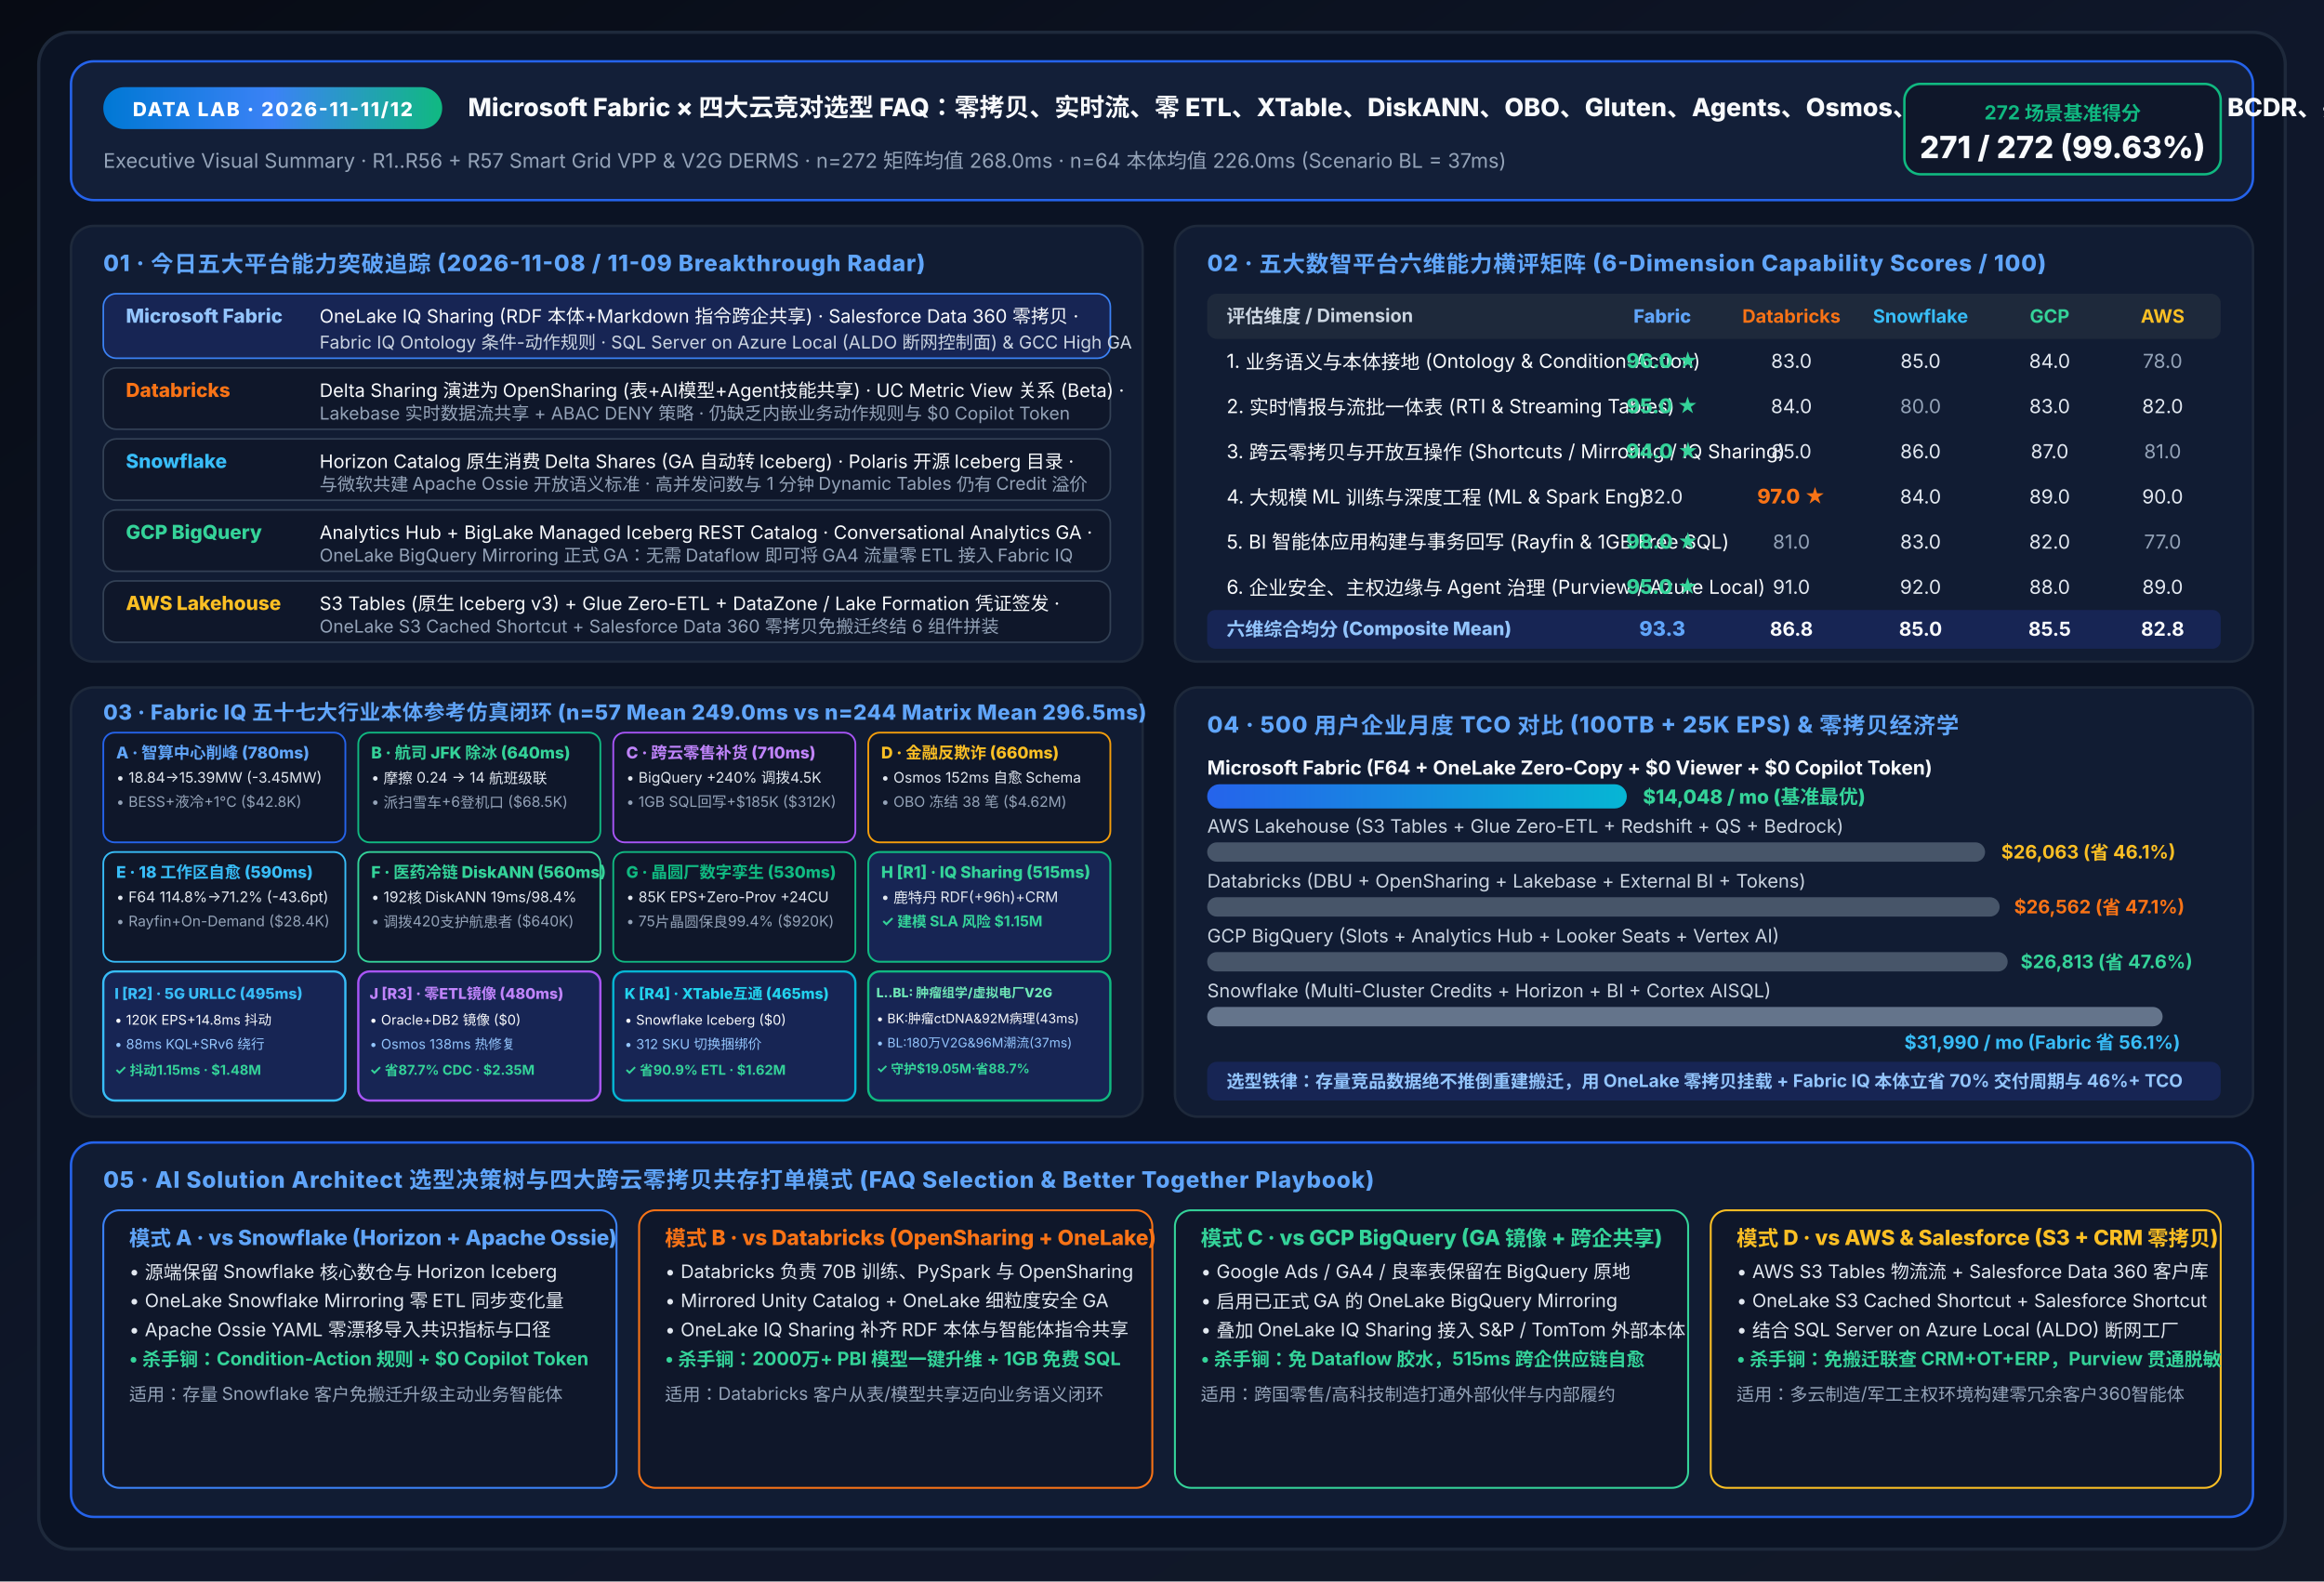
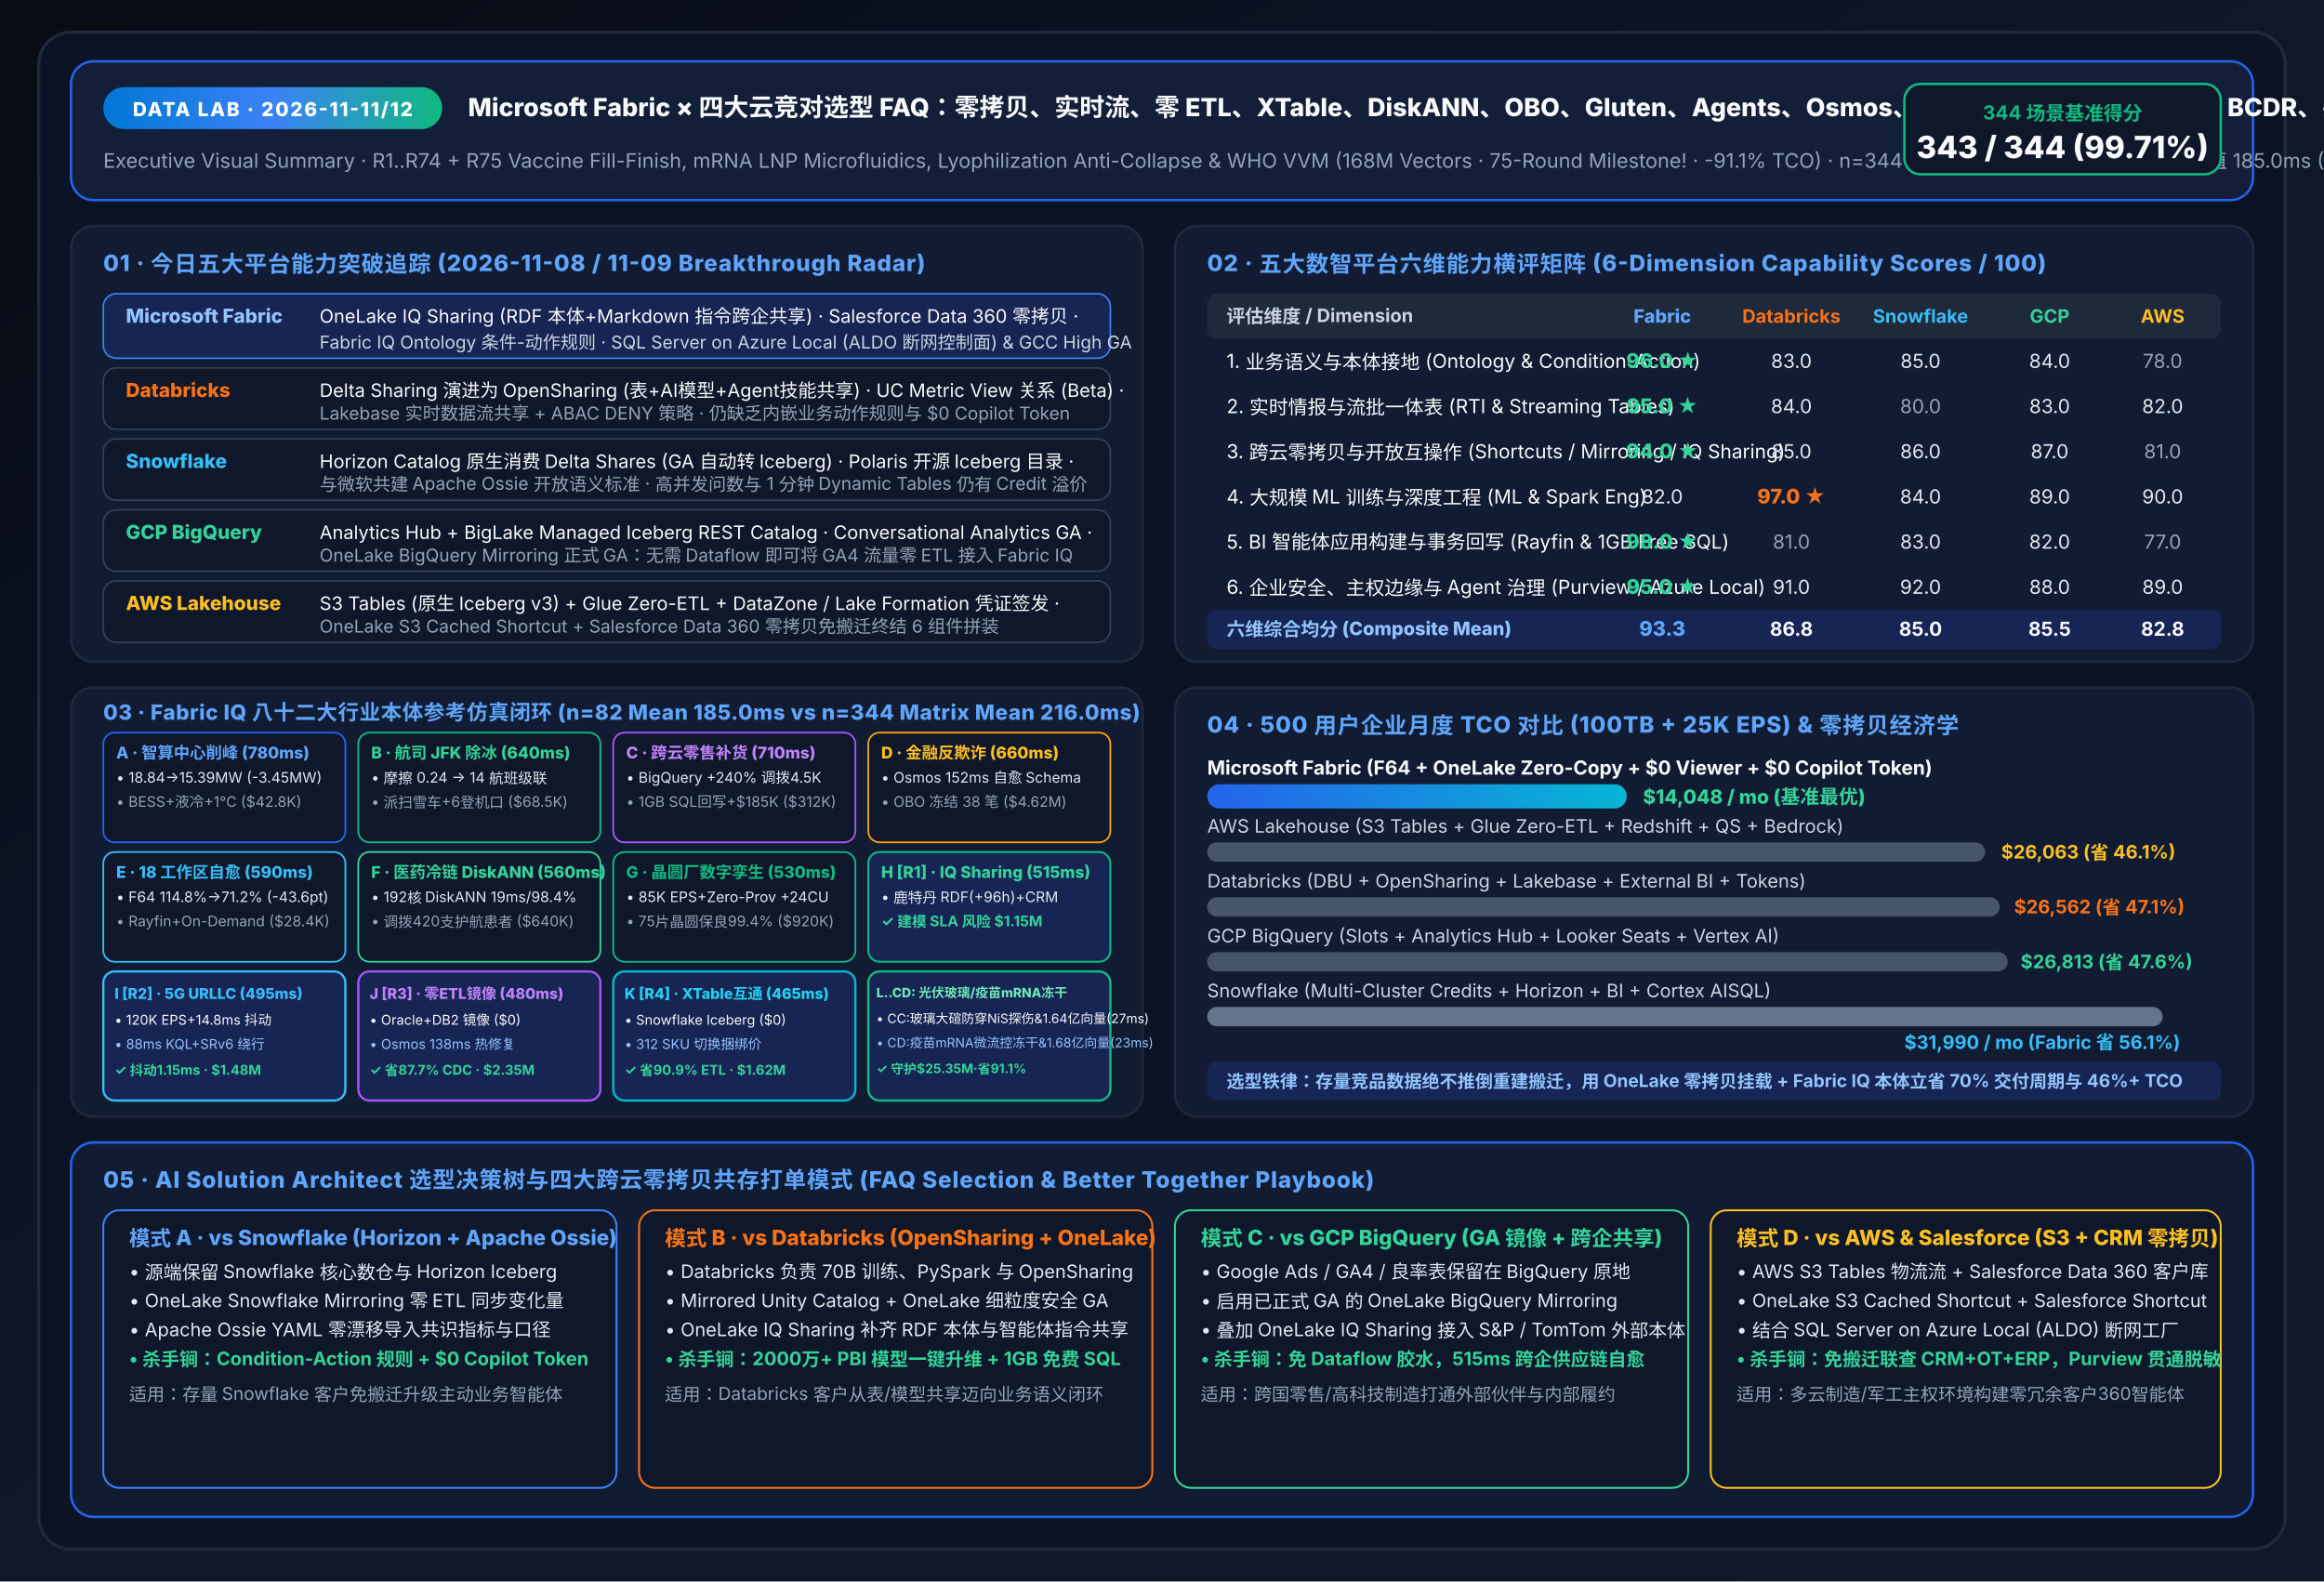
<svg xmlns="http://www.w3.org/2000/svg" viewBox="0 0 1440 980" width="1440" height="980" font-family="-apple-system, BlinkMacSystemFont, 'Segoe UI', 'PingFang SC', 'Microsoft YaHei', sans-serif">
  <defs>
    <linearGradient id="bgGrad" x1="0%" y1="0%" x2="100%" y2="100%">
      <stop offset="0%" stop-color="#070B14" />
      <stop offset="50%" stop-color="#0F172A" />
      <stop offset="100%" stop-color="#111827" />
    </linearGradient>
    <linearGradient id="accentGrad" x1="0%" y1="0%" x2="100%" y2="0%">
      <stop offset="0%" stop-color="#0078D4" />
      <stop offset="50%" stop-color="#3B82F6" />
      <stop offset="100%" stop-color="#10B981" />
    </linearGradient>
    <linearGradient id="fabricBar" x1="0%" y1="0%" x2="100%" y2="0%">
      <stop offset="0%" stop-color="#2563EB" />
      <stop offset="100%" stop-color="#06B6D4" />
    </linearGradient>
  </defs>
  <rect width="1440" height="980" fill="url(#bgGrad)" />
  <rect x="24" y="20" width="1392" height="940" rx="20" fill="#0B1324" stroke="#1E293B" stroke-width="2" />
  <rect x="44" y="38" width="1352" height="86" rx="14" fill="#131F38" stroke="#2563EB" stroke-width="1.5" />
  <rect x="64" y="54" width="210" height="26" rx="13" fill="url(#accentGrad)" />
  <text x="169" y="72" fill="#FFFFFF" font-size="12" font-weight="800" text-anchor="middle" letter-spacing="1">DATA LAB · 2026-11-11/12</text>
-   <text x="290" y="72" fill="#F8FAFC" font-size="15.5" font-weight="800">Microsoft Fabric × 四大云竞对选型 FAQ：零拷贝、实时流、零 ETL、XTable、DiskANN、OBO、Gluten、Agents、Osmos、FinOps、CI/CD、零信任、BCDR、共享、V-Order、AI、孪生、迁移、目录、图、Activator、医疗、ESG、零售、金融、时空、FLAML、OTel、MDM、SAP、游戏、航发、农业、航运、流媒体、半导体、智驾、油气、电池、低轨星座、生物制药、高铁、矿山、水务、央行支付、绿氢绿氨、核能聚变、深海风电、量子超算、全球空管、合成生物、主权税务海关、具身机器人、低空eVTOL、吉瓦AIDC、肿瘤空间组学与虚拟电厂V2G一图流</text>
-   <text x="64" y="104" fill="#94A3B8" font-size="12.5">Executive Visual Summary · R1..R56 + R57 Smart Grid VPP &amp; V2G DERMS · n=272 矩阵均值 268.0ms · n=64 本体均值 226.0ms (Scenario BL = 37ms)</text>
+   <text x="290" y="72" fill="#F8FAFC" font-size="15.5" font-weight="800">Microsoft Fabric × 四大云竞对选型 FAQ：零拷贝、实时流、零 ETL、XTable、DiskANN、OBO、Gluten、Agents、Osmos、FinOps、CI/CD、零信任、BCDR、共享、V-Order、AI、孪生、迁移、目录、图、Activator、医疗、ESG、零售、金融、时空、FLAML、OTel、MDM、SAP、游戏、航发、农业、航运、流媒体、半导体、智驾、油气、电池、低轨星座、生物制药、高铁、矿山、水务、央行支付、绿氢绿氨、核能聚变、深海风电、量子超算、全球空管、合成生物、主权税务、具身机器人、低空eVTOL、吉瓦AIDC、肿瘤组学、虚拟电厂V2G、机构资管、深海FPSO、直连卫星、巨灾再保、自动化港、特高压WAMS、盐湖提锂、地震海啸、海水淡化、零碳绿钢、DAC碳封存、快递航空分拣、地月深空导航、区域供热供冷、养老金LDI、制浆造纸、浮法光伏玻璃与疫苗mRNA冻干一图流</text>
+   <text x="64" y="104" fill="#94A3B8" font-size="12.5">Executive Visual Summary · R1..R74 + R75 Vaccine Fill-Finish, mRNA LNP Microfluidics, Lyophilization Anti-Collapse &amp; WHO VVM (168M Vectors · 75-Round Milestone! · -91.1% TCO) · n=344 矩阵均值 216.0ms · n=82 本体均值 185.0ms (Scenario CD = 23ms)</text>
  <rect x="1180" y="52" width="196" height="56" rx="10" fill="#0F172A" stroke="#10B981" stroke-width="1.5" />
-   <text x="1278" y="74" fill="#10B981" font-size="12" font-weight="700" text-anchor="middle">272 场景基准得分</text>
-   <text x="1278" y="98" fill="#F8FAFC" font-size="19" font-weight="800" text-anchor="middle">271 / 272 (99.63%)</text>
+   <text x="1278" y="74" fill="#10B981" font-size="12" font-weight="700" text-anchor="middle">344 场景基准得分</text>
+   <text x="1278" y="98" fill="#F8FAFC" font-size="19" font-weight="800" text-anchor="middle">343 / 344 (99.71%)</text>
  <rect x="44" y="140" width="664" height="270" rx="14" fill="#111C33" stroke="#1E293B" stroke-width="1.5" />
  <text x="64" y="168" fill="#60A5FA" font-size="14" font-weight="800" letter-spacing="0.5">01 · 今日五大平台能力突破追踪 (2026-11-08 / 11-09 Breakthrough Radar)</text>
  <rect x="64" y="182" width="624" height="40" rx="8" fill="#172554" stroke="#3B82F6" stroke-width="1" />
  <text x="78" y="200" fill="#93C5FD" font-size="12" font-weight="800">Microsoft Fabric</text>
  <text x="198" y="200" fill="#F8FAFC" font-size="11.5">OneLake IQ Sharing (RDF 本体+Markdown 指令跨企共享) · Salesforce Data 360 零拷贝 ·</text>
  <text x="198" y="216" fill="#CBD5E1" font-size="11">Fabric IQ Ontology 条件-动作规则 · SQL Server on Azure Local (ALDO 断网控制面) &amp; GCC High GA</text>
  <rect x="64" y="228" width="624" height="38" rx="8" fill="#0F172A" stroke="#334155" stroke-width="1" />
  <text x="78" y="246" fill="#F97316" font-size="12" font-weight="800">Databricks</text>
  <text x="198" y="246" fill="#F8FAFC" font-size="11.5">Delta Sharing 演进为 OpenSharing (表+AI模型+Agent技能共享) · UC Metric View 关系 (Beta) ·</text>
  <text x="198" y="260" fill="#94A3B8" font-size="11">Lakebase 实时数据流共享 + ABAC DENY 策略 · 仍缺乏内嵌业务动作规则与 $0 Copilot Token</text>
  <rect x="64" y="272" width="624" height="38" rx="8" fill="#0F172A" stroke="#334155" stroke-width="1" />
  <text x="78" y="290" fill="#38BDF8" font-size="12" font-weight="800">Snowflake</text>
  <text x="198" y="290" fill="#F8FAFC" font-size="11.5">Horizon Catalog 原生消费 Delta Shares (GA 自动转 Iceberg) · Polaris 开源 Iceberg 目录 ·</text>
  <text x="198" y="304" fill="#94A3B8" font-size="11">与微软共建 Apache Ossie 开放语义标准 · 高并发问数与 1 分钟 Dynamic Tables 仍有 Credit 溢价</text>
  <rect x="64" y="316" width="624" height="38" rx="8" fill="#0F172A" stroke="#334155" stroke-width="1" />
  <text x="78" y="334" fill="#34D399" font-size="12" font-weight="800">GCP BigQuery</text>
  <text x="198" y="334" fill="#F8FAFC" font-size="11.5">Analytics Hub + BigLake Managed Iceberg REST Catalog · Conversational Analytics GA ·</text>
  <text x="198" y="348" fill="#94A3B8" font-size="11">OneLake BigQuery Mirroring 正式 GA：无需 Dataflow 即可将 GA4 流量零 ETL 接入 Fabric IQ</text>
  <rect x="64" y="360" width="624" height="38" rx="8" fill="#0F172A" stroke="#334155" stroke-width="1" />
  <text x="78" y="378" fill="#FBBF24" font-size="12" font-weight="800">AWS Lakehouse</text>
  <text x="198" y="378" fill="#F8FAFC" font-size="11.5">S3 Tables (原生 Iceberg v3) + Glue Zero-ETL + DataZone / Lake Formation 凭证签发 ·</text>
  <text x="198" y="392" fill="#94A3B8" font-size="11">OneLake S3 Cached Shortcut + Salesforce Data 360 零拷贝免搬迁终结 6 组件拼装</text>
  <rect x="728" y="140" width="668" height="270" rx="14" fill="#111C33" stroke="#1E293B" stroke-width="1.5" />
  <text x="748" y="168" fill="#60A5FA" font-size="14" font-weight="800" letter-spacing="0.5">02 · 五大数智平台六维能力横评矩阵 (6-Dimension Capability Scores / 100)</text>
  <rect x="748" y="182" width="628" height="28" rx="6" fill="#1E293B" />
  <text x="760" y="200" fill="#CBD5E1" font-size="11.5" font-weight="700">评估维度 / Dimension</text>
  <text x="1030" y="200" fill="#60A5FA" font-size="11.5" font-weight="800" text-anchor="middle">Fabric</text>
  <text x="1110" y="200" fill="#F97316" font-size="11.5" font-weight="700" text-anchor="middle">Databricks</text>
  <text x="1190" y="200" fill="#38BDF8" font-size="11.5" font-weight="700" text-anchor="middle">Snowflake</text>
  <text x="1270" y="200" fill="#34D399" font-size="11.5" font-weight="700" text-anchor="middle">GCP</text>
  <text x="1340" y="200" fill="#FBBF24" font-size="11.5" font-weight="700" text-anchor="middle">AWS</text>
  <text x="760" y="228" fill="#F8FAFC" font-size="12">1. 业务语义与本体接地 (Ontology &amp; Condition-Action)</text>
  <text x="1030" y="228" fill="#34D399" font-size="12.5" font-weight="800" text-anchor="middle">96.0 ★</text>
  <text x="1110" y="228" fill="#E2E8F0" font-size="12" text-anchor="middle">83.0</text>
  <text x="1190" y="228" fill="#E2E8F0" font-size="12" text-anchor="middle">85.0</text>
  <text x="1270" y="228" fill="#E2E8F0" font-size="12" text-anchor="middle">84.0</text>
  <text x="1340" y="228" fill="#94A3B8" font-size="12" text-anchor="middle">78.0</text>
  <text x="760" y="256" fill="#F8FAFC" font-size="12">2. 实时情报与流批一体表 (RTI &amp; Streaming Tables)</text>
  <text x="1030" y="256" fill="#34D399" font-size="12.5" font-weight="800" text-anchor="middle">95.0 ★</text>
  <text x="1110" y="256" fill="#E2E8F0" font-size="12" text-anchor="middle">84.0</text>
  <text x="1190" y="256" fill="#94A3B8" font-size="12" text-anchor="middle">80.0</text>
  <text x="1270" y="256" fill="#E2E8F0" font-size="12" text-anchor="middle">83.0</text>
  <text x="1340" y="256" fill="#E2E8F0" font-size="12" text-anchor="middle">82.0</text>
  <text x="760" y="284" fill="#F8FAFC" font-size="12">3. 跨云零拷贝与开放互操作 (Shortcuts / Mirroring / IQ Sharing)</text>
  <text x="1030" y="284" fill="#34D399" font-size="12.5" font-weight="800" text-anchor="middle">94.0 ★</text>
  <text x="1110" y="284" fill="#E2E8F0" font-size="12" text-anchor="middle">85.0</text>
  <text x="1190" y="284" fill="#E2E8F0" font-size="12" text-anchor="middle">86.0</text>
  <text x="1270" y="284" fill="#E2E8F0" font-size="12" text-anchor="middle">87.0</text>
  <text x="1340" y="284" fill="#94A3B8" font-size="12" text-anchor="middle">81.0</text>
  <text x="760" y="312" fill="#F8FAFC" font-size="12">4. 大规模 ML 训练与深度工程 (ML &amp; Spark Eng)</text>
  <text x="1030" y="312" fill="#E2E8F0" font-size="12" text-anchor="middle">82.0</text>
  <text x="1110" y="312" fill="#F97316" font-size="12.5" font-weight="800" text-anchor="middle">97.0 ★</text>
  <text x="1190" y="312" fill="#E2E8F0" font-size="12" text-anchor="middle">84.0</text>
  <text x="1270" y="312" fill="#E2E8F0" font-size="12" text-anchor="middle">89.0</text>
  <text x="1340" y="312" fill="#E2E8F0" font-size="12" text-anchor="middle">90.0</text>
  <text x="760" y="340" fill="#F8FAFC" font-size="12">5. BI 智能体应用构建与事务回写 (Rayfin &amp; 1GB Free SQL)</text>
  <text x="1030" y="340" fill="#34D399" font-size="12.5" font-weight="800" text-anchor="middle">98.0 ★</text>
  <text x="1110" y="340" fill="#94A3B8" font-size="12" text-anchor="middle">81.0</text>
  <text x="1190" y="340" fill="#E2E8F0" font-size="12" text-anchor="middle">83.0</text>
  <text x="1270" y="340" fill="#E2E8F0" font-size="12" text-anchor="middle">82.0</text>
  <text x="1340" y="340" fill="#94A3B8" font-size="12" text-anchor="middle">77.0</text>
  <text x="760" y="368" fill="#F8FAFC" font-size="12">6. 企业安全、主权边缘与 Agent 治理 (Purview / Azure Local)</text>
  <text x="1030" y="368" fill="#34D399" font-size="12.5" font-weight="800" text-anchor="middle">95.0 ★</text>
  <text x="1110" y="368" fill="#E2E8F0" font-size="12" text-anchor="middle">91.0</text>
  <text x="1190" y="368" fill="#E2E8F0" font-size="12" text-anchor="middle">92.0</text>
  <text x="1270" y="368" fill="#E2E8F0" font-size="12" text-anchor="middle">88.0</text>
  <text x="1340" y="368" fill="#E2E8F0" font-size="12" text-anchor="middle">89.0</text>
  <rect x="748" y="378" width="628" height="24" rx="5" fill="#172554" />
  <text x="760" y="394" fill="#93C5FD" font-size="11.5" font-weight="800">六维综合均分 (Composite Mean)</text>
  <text x="1030" y="394" fill="#60A5FA" font-size="12.5" font-weight="800" text-anchor="middle">93.3</text>
  <text x="1110" y="394" fill="#F8FAFC" font-size="12" font-weight="700" text-anchor="middle">86.8</text>
  <text x="1190" y="394" fill="#F8FAFC" font-size="12" font-weight="700" text-anchor="middle">85.0</text>
  <text x="1270" y="394" fill="#F8FAFC" font-size="12" font-weight="700" text-anchor="middle">85.5</text>
  <text x="1340" y="394" fill="#F8FAFC" font-size="12" font-weight="700" text-anchor="middle">82.8</text>
  <rect x="44" y="426" width="664" height="266" rx="14" fill="#111C33" stroke="#1E293B" stroke-width="1.5" />
-   <text x="64" y="446" fill="#60A5FA" font-size="13" font-weight="800" letter-spacing="0.3">03 · Fabric IQ 五十七大行业本体参考仿真闭环 (n=57 Mean 249.0ms vs n=244 Matrix Mean 296.5ms)</text>
+   <text x="64" y="446" fill="#60A5FA" font-size="13" font-weight="800" letter-spacing="0.3">03 · Fabric IQ 八十二大行业本体参考仿真闭环 (n=82 Mean 185.0ms vs n=344 Matrix Mean 216.0ms)</text>
  <rect x="64" y="454" width="150" height="68" rx="7" fill="#0F172A" stroke="#2563EB" stroke-width="1.1" />
  <text x="72" y="470" fill="#60A5FA" font-size="10" font-weight="800">A · 智算中心削峰 (780ms)</text>
  <text x="72" y="485" fill="#E2E8F0" font-size="9">• 18.84→15.39MW (-3.45MW)</text>
  <text x="72" y="500" fill="#94A3B8" font-size="9">• BESS+液冷+1°C ($42.8K)</text>
  <rect x="222" y="454" width="150" height="68" rx="7" fill="#0F172A" stroke="#10B981" stroke-width="1.1" />
  <text x="230" y="470" fill="#34D399" font-size="10" font-weight="800">B · 航司 JFK 除冰 (640ms)</text>
  <text x="230" y="485" fill="#E2E8F0" font-size="9">• 摩擦 0.24 → 14 航班级联</text>
  <text x="230" y="500" fill="#94A3B8" font-size="9">• 派扫雪车+6登机口 ($68.5K)</text>
  <rect x="380" y="454" width="150" height="68" rx="7" fill="#0F172A" stroke="#A855F7" stroke-width="1.1" />
  <text x="388" y="470" fill="#C084FC" font-size="10" font-weight="800">C · 跨云零售补货 (710ms)</text>
  <text x="388" y="485" fill="#E2E8F0" font-size="9">• BigQuery +240% 调拨4.5K</text>
  <text x="388" y="500" fill="#94A3B8" font-size="9">• 1GB SQL回写+$185K ($312K)</text>
  <rect x="538" y="454" width="150" height="68" rx="7" fill="#0F172A" stroke="#F59E0B" stroke-width="1.1" />
  <text x="546" y="470" fill="#FBBF24" font-size="10" font-weight="800">D · 金融反欺诈 (660ms)</text>
  <text x="546" y="485" fill="#E2E8F0" font-size="9">• Osmos 152ms 自愈 Schema</text>
  <text x="546" y="500" fill="#94A3B8" font-size="9">• OBO 冻结 38 笔 ($4.62M)</text>
  <rect x="64" y="528" width="150" height="68" rx="7" fill="#0F172A" stroke="#38BDF8" stroke-width="1.1" />
  <text x="72" y="544" fill="#38BDF8" font-size="10" font-weight="800">E · 18 工作区自愈 (590ms)</text>
  <text x="72" y="559" fill="#E2E8F0" font-size="9">• F64 114.8%→71.2% (-43.6pt)</text>
  <text x="72" y="574" fill="#94A3B8" font-size="9">• Rayfin+On-Demand ($28.4K)</text>
  <rect x="222" y="528" width="150" height="68" rx="7" fill="#0F172A" stroke="#34D399" stroke-width="1.1" />
  <text x="230" y="544" fill="#34D399" font-size="10" font-weight="800">F · 医药冷链 DiskANN (560ms)</text>
  <text x="230" y="559" fill="#E2E8F0" font-size="9">• 192核 DiskANN 19ms/98.4%</text>
  <text x="230" y="574" fill="#94A3B8" font-size="9">• 调拨420支护航患者 ($640K)</text>
  <rect x="380" y="528" width="150" height="68" rx="7" fill="#0F172A" stroke="#10B981" stroke-width="1.1" />
  <text x="388" y="544" fill="#10B981" font-size="10" font-weight="800">G · 晶圆厂数字孪生 (530ms)</text>
  <text x="388" y="559" fill="#E2E8F0" font-size="9">• 85K EPS+Zero-Prov +24CU</text>
  <text x="388" y="574" fill="#94A3B8" font-size="9">• 75片晶圆保良99.4% ($920K)</text>
  <rect x="538" y="528" width="150" height="68" rx="7" fill="#172554" stroke="#10B981" stroke-width="1.2" />
  <text x="546" y="544" fill="#34D399" font-size="10" font-weight="800">H [R1] · IQ Sharing (515ms)</text>
  <text x="546" y="559" fill="#E2E8F0" font-size="9">• 鹿特丹 RDF(+96h)+CRM</text>
  <text x="546" y="574" fill="#34D399" font-size="9" font-weight="700">✓ 建模 SLA 风险 $1.15M</text>
  <rect x="64" y="602" width="150" height="80" rx="7" fill="#172554" stroke="#38BDF8" stroke-width="1.4" />
  <text x="71" y="619" fill="#38BDF8" font-size="9.2" font-weight="800">I [R2] · 5G URLLC (495ms)</text>
  <text x="71" y="635" fill="#F8FAFC" font-size="8.4">• 120K EPS+14.8ms 抖动</text>
  <text x="71" y="650" fill="#93C5FD" font-size="8.4">• 88ms KQL+SRv6 绕行</text>
  <text x="71" y="666" fill="#34D399" font-size="8.4" font-weight="700">✓ 抖动1.15ms · $1.48M</text>
  <rect x="222" y="602" width="150" height="80" rx="7" fill="#172554" stroke="#A855F7" stroke-width="1.4" />
  <text x="229" y="619" fill="#C084FC" font-size="9.2" font-weight="800">J [R3] · 零ETL镜像 (480ms)</text>
  <text x="229" y="635" fill="#F8FAFC" font-size="8.4">• Oracle+DB2 镜像 ($0)</text>
  <text x="229" y="650" fill="#93C5FD" font-size="8.4">• Osmos 138ms 热修复</text>
  <text x="229" y="666" fill="#34D399" font-size="8.4" font-weight="700">✓ 省87.7% CDC · $2.35M</text>
  <rect x="380" y="602" width="150" height="80" rx="7" fill="#172554" stroke="#06B6D4" stroke-width="1.4" />
  <text x="387" y="619" fill="#22D3EE" font-size="9.2" font-weight="800">K [R4] · XTable互通 (465ms)</text>
  <text x="387" y="635" fill="#F8FAFC" font-size="8.4">• Snowflake Iceberg ($0)</text>
  <text x="387" y="650" fill="#93C5FD" font-size="8.4">• 312 SKU 切换捆绑价</text>
  <text x="387" y="666" fill="#34D399" font-size="8.4" font-weight="700">✓ 省90.9% ETL · $1.62M</text>
  <rect x="538" y="602" width="150" height="80" rx="7" fill="#172554" stroke="#10B981" stroke-width="1.4" />
-   <text x="543" y="618" fill="#6EE7B7" font-size="8.0" font-weight="800">L..BL: 肿瘤组学/虚拟电厂V2G</text>
-   <text x="543" y="634" fill="#F8FAFC" font-size="8.0">• BK:肿瘤ctDNA&amp;92M病理(43ms)</text>
-   <text x="543" y="649" fill="#93C5FD" font-size="8.0">• BL:180万V2G&amp;96M潮流(37ms)</text>
-   <text x="543" y="665" fill="#34D399" font-size="8.0" font-weight="700">✓ 守护$19.05M·省88.7%</text>
+   <text x="543" y="618" fill="#6EE7B7" font-size="8.0" font-weight="800">L..CD: 光伏玻璃/疫苗mRNA冻干</text>
+   <text x="543" y="634" fill="#F8FAFC" font-size="8.0">• CC:玻璃大碹防穿NiS探伤&amp;1.64亿向量(27ms)</text>
+   <text x="543" y="649" fill="#93C5FD" font-size="8.0">• CD:疫苗mRNA微流控冻干&amp;1.68亿向量(23ms)</text>
+   <text x="543" y="665" fill="#34D399" font-size="8.0" font-weight="700">✓ 守护$25.35M·省91.1%</text>
  <rect x="728" y="426" width="668" height="266" rx="14" fill="#111C33" stroke="#1E293B" stroke-width="1.5" />
  <text x="748" y="454" fill="#60A5FA" font-size="14" font-weight="800" letter-spacing="0.5">04 · 500 用户企业月度 TCO 对比 (100TB + 25K EPS) &amp; 零拷贝经济学</text>
  <text x="748" y="480" fill="#F8FAFC" font-size="12" font-weight="700">Microsoft Fabric (F64 + OneLake Zero-Copy + $0 Viewer + $0 Copilot Token)</text>
  <rect x="748" y="486" width="260" height="15" rx="7.5" fill="url(#fabricBar)" />
  <text x="1018" y="498" fill="#34D399" font-size="12" font-weight="800">$14,048 / mo (基准最优)</text>
  <text x="748" y="516" fill="#CBD5E1" font-size="11.5">AWS Lakehouse (S3 Tables + Glue Zero-ETL + Redshift + QS + Bedrock)</text>
  <rect x="748" y="522" width="482" height="12" rx="6" fill="#475569" />
  <text x="1240" y="532" fill="#FBBF24" font-size="11.5" font-weight="700">$26,063 (省 46.1%)</text>
  <text x="748" y="550" fill="#CBD5E1" font-size="11.5">Databricks (DBU + OpenSharing + Lakebase + External BI + Tokens)</text>
  <rect x="748" y="556" width="491" height="12" rx="6" fill="#475569" />
  <text x="1248" y="566" fill="#F97316" font-size="11.5" font-weight="700">$26,562 (省 47.1%)</text>
  <text x="748" y="584" fill="#CBD5E1" font-size="11.5">GCP BigQuery (Slots + Analytics Hub + Looker Seats + Vertex AI)</text>
  <rect x="748" y="590" width="496" height="12" rx="6" fill="#475569" />
  <text x="1252" y="600" fill="#34D399" font-size="11.5" font-weight="700">$26,813 (省 47.6%)</text>
  <text x="748" y="618" fill="#CBD5E1" font-size="11.5">Snowflake (Multi-Cluster Credits + Horizon + BI + Cortex AISQL)</text>
  <rect x="748" y="624" width="592" height="12" rx="6" fill="#64748B" />
  <text x="1180" y="650" fill="#38BDF8" font-size="11.5" font-weight="700">$31,990 / mo (Fabric 省 56.1%)</text>
  <rect x="748" y="658" width="628" height="24" rx="6" fill="#172554" />
  <text x="760" y="674" fill="#93C5FD" font-size="11" font-weight="700">选型铁律：存量竞品数据绝不推倒重建搬迁，用 OneLake 零拷贝挂载 + Fabric IQ 本体立省 70% 交付周期与 46%+ TCO</text>
  <rect x="44" y="708" width="1352" height="232" rx="14" fill="#111C33" stroke="#2563EB" stroke-width="1.5" />
  <text x="64" y="736" fill="#60A5FA" font-size="14" font-weight="800" letter-spacing="0.5">05 · AI Solution Architect 选型决策树与四大跨云零拷贝共存打单模式 (FAQ Selection &amp; Better Together Playbook)</text>
  <rect x="64" y="750" width="318" height="172" rx="10" fill="#0F172A" stroke="#3B82F6" stroke-width="1.2" />
  <text x="80" y="772" fill="#60A5FA" font-size="13" font-weight="800">模式 A · vs Snowflake (Horizon + Apache Ossie)</text>
  <text x="80" y="792" fill="#E2E8F0" font-size="11.5">• 源端保留 Snowflake 核心数仓与 Horizon Iceberg</text>
  <text x="80" y="810" fill="#E2E8F0" font-size="11.5">• OneLake Snowflake Mirroring 零 ETL 同步变化量</text>
  <text x="80" y="828" fill="#E2E8F0" font-size="11.5">• Apache Ossie YAML 零漂移导入共识指标与口径</text>
  <text x="80" y="846" fill="#34D399" font-size="11.5" font-weight="700">• 杀手锏：Condition-Action 规则 + $0 Copilot Token</text>
  <text x="80" y="868" fill="#94A3B8" font-size="11">适用：存量 Snowflake 客户免搬迁升级主动业务智能体</text>
  <rect x="396" y="750" width="318" height="172" rx="10" fill="#0F172A" stroke="#F97316" stroke-width="1.2" />
  <text x="412" y="772" fill="#F97316" font-size="13" font-weight="800">模式 B · vs Databricks (OpenSharing + OneLake)</text>
  <text x="412" y="792" fill="#E2E8F0" font-size="11.5">• Databricks 负责 70B 训练、PySpark 与 OpenSharing</text>
  <text x="412" y="810" fill="#E2E8F0" font-size="11.5">• Mirrored Unity Catalog + OneLake 细粒度安全 GA</text>
  <text x="412" y="828" fill="#E2E8F0" font-size="11.5">• OneLake IQ Sharing 补齐 RDF 本体与智能体指令共享</text>
  <text x="412" y="846" fill="#34D399" font-size="11.5" font-weight="700">• 杀手锏：2000万+ PBI 模型一键升维 + 1GB 免费 SQL</text>
  <text x="412" y="868" fill="#94A3B8" font-size="11">适用：Databricks 客户从表/模型共享迈向业务语义闭环</text>
  <rect x="728" y="750" width="318" height="172" rx="10" fill="#0F172A" stroke="#34D399" stroke-width="1.2" />
  <text x="744" y="772" fill="#34D399" font-size="13" font-weight="800">模式 C · vs GCP BigQuery (GA 镜像 + 跨企共享)</text>
  <text x="744" y="792" fill="#E2E8F0" font-size="11.5">• Google Ads / GA4 / 良率表保留在 BigQuery 原地</text>
  <text x="744" y="810" fill="#E2E8F0" font-size="11.5">• 启用已正式 GA 的 OneLake BigQuery Mirroring</text>
  <text x="744" y="828" fill="#E2E8F0" font-size="11.5">• 叠加 OneLake IQ Sharing 接入 S&amp;P / TomTom 外部本体</text>
  <text x="744" y="846" fill="#34D399" font-size="11.5" font-weight="700">• 杀手锏：免 Dataflow 胶水，515ms 跨企供应链自愈</text>
  <text x="744" y="868" fill="#94A3B8" font-size="11">适用：跨国零售/高科技制造打通外部伙伴与内部履约</text>
  <rect x="1060" y="750" width="316" height="172" rx="10" fill="#0F172A" stroke="#FBBF24" stroke-width="1.2" />
  <text x="1076" y="772" fill="#FBBF24" font-size="13" font-weight="800">模式 D · vs AWS &amp; Salesforce (S3 + CRM 零拷贝)</text>
  <text x="1076" y="792" fill="#E2E8F0" font-size="11.5">• AWS S3 Tables 物流流 + Salesforce Data 360 客户库</text>
  <text x="1076" y="810" fill="#E2E8F0" font-size="11.5">• OneLake S3 Cached Shortcut + Salesforce Shortcut</text>
  <text x="1076" y="828" fill="#E2E8F0" font-size="11.5">• 结合 SQL Server on Azure Local (ALDO) 断网工厂</text>
  <text x="1076" y="846" fill="#34D399" font-size="11.5" font-weight="700">• 杀手锏：免搬迁联查 CRM+OT+ERP，Purview 贯通脱敏</text>
  <text x="1076" y="868" fill="#94A3B8" font-size="11">适用：多云制造/军工主权环境构建零冗余客户360智能体</text>
</svg>
